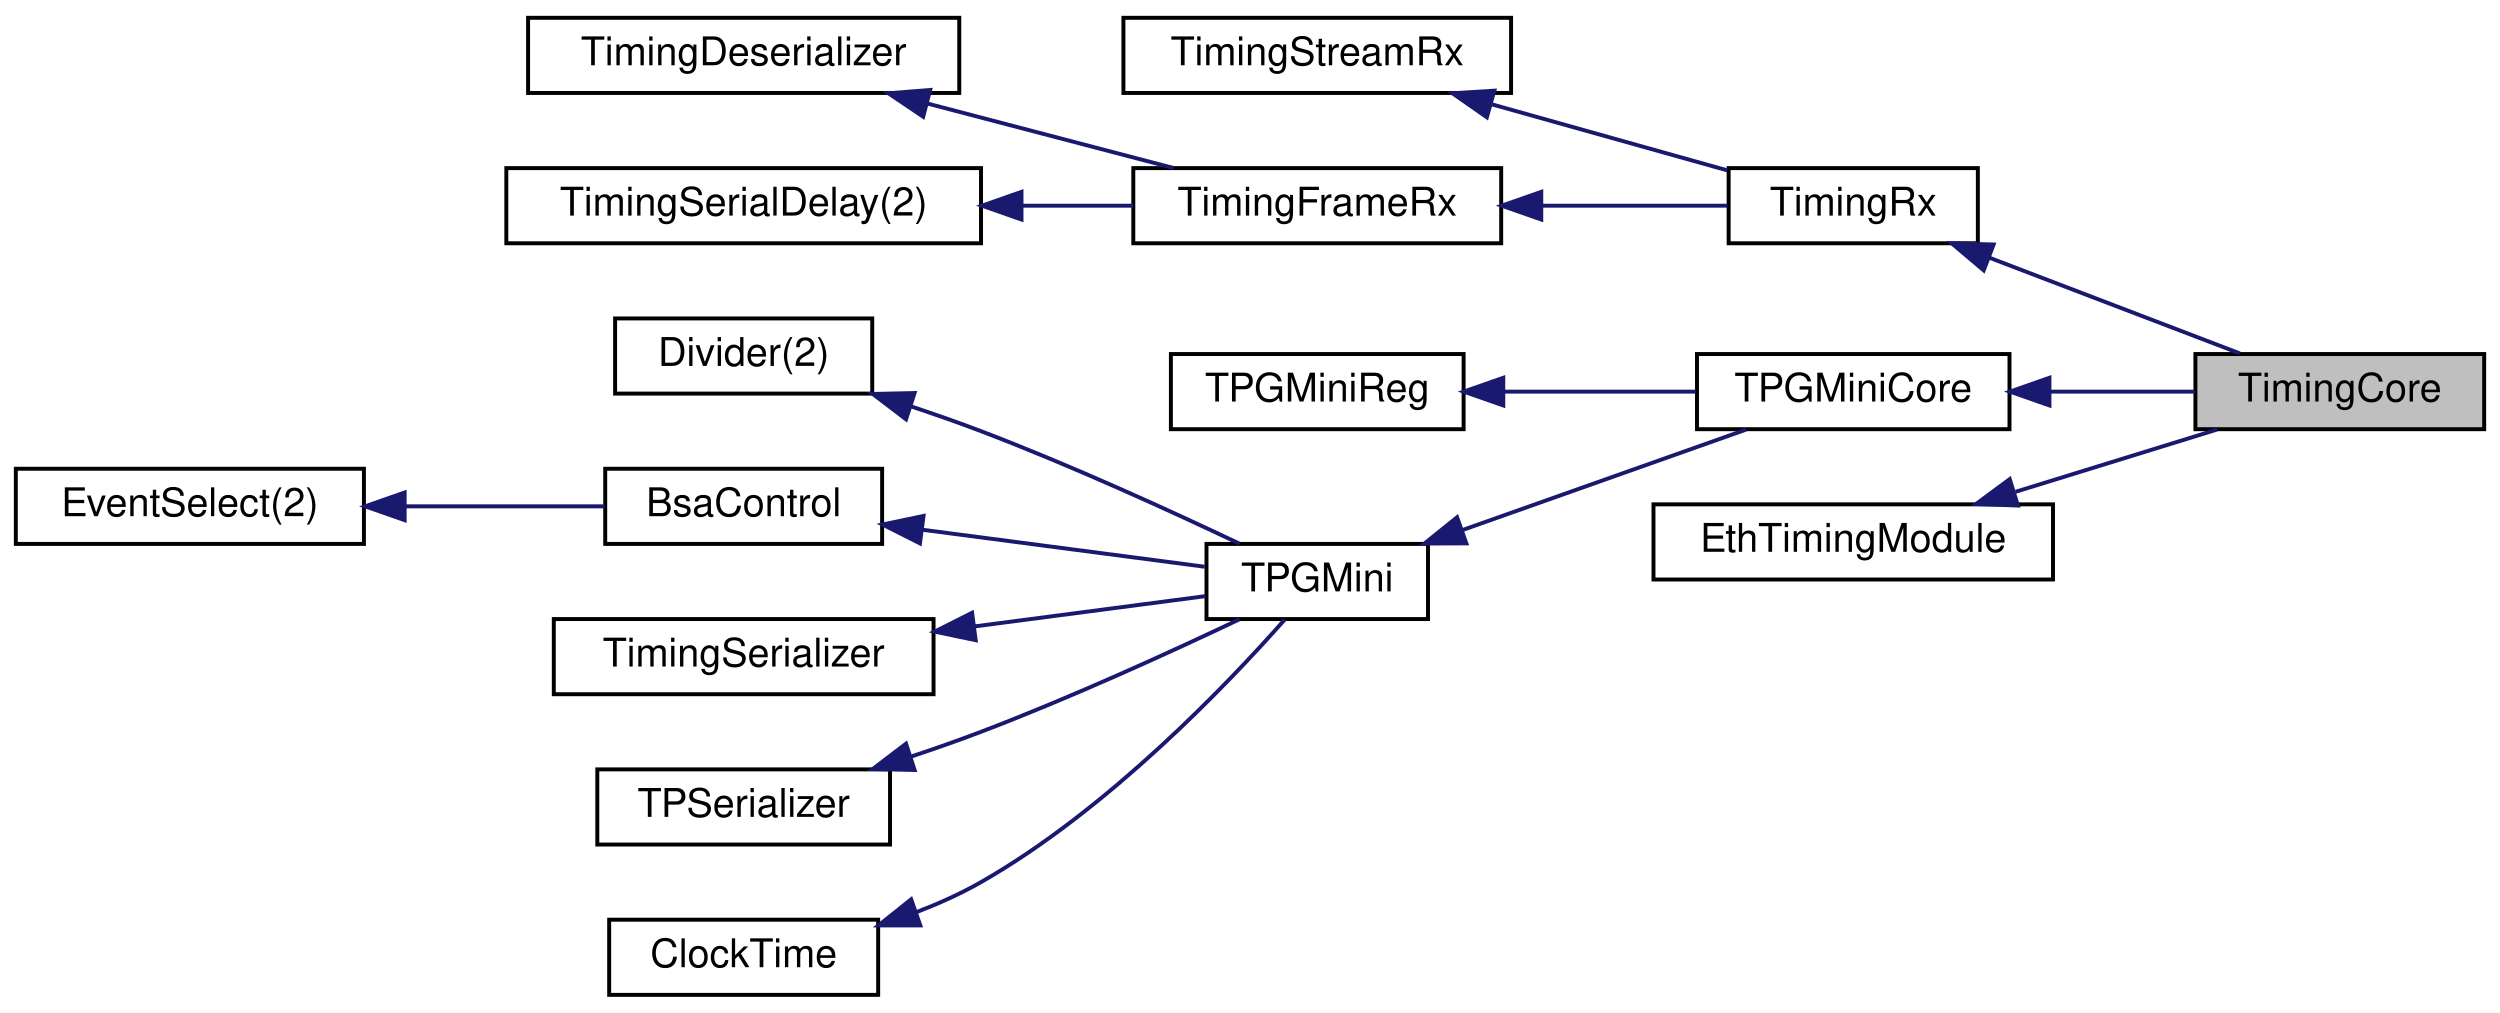
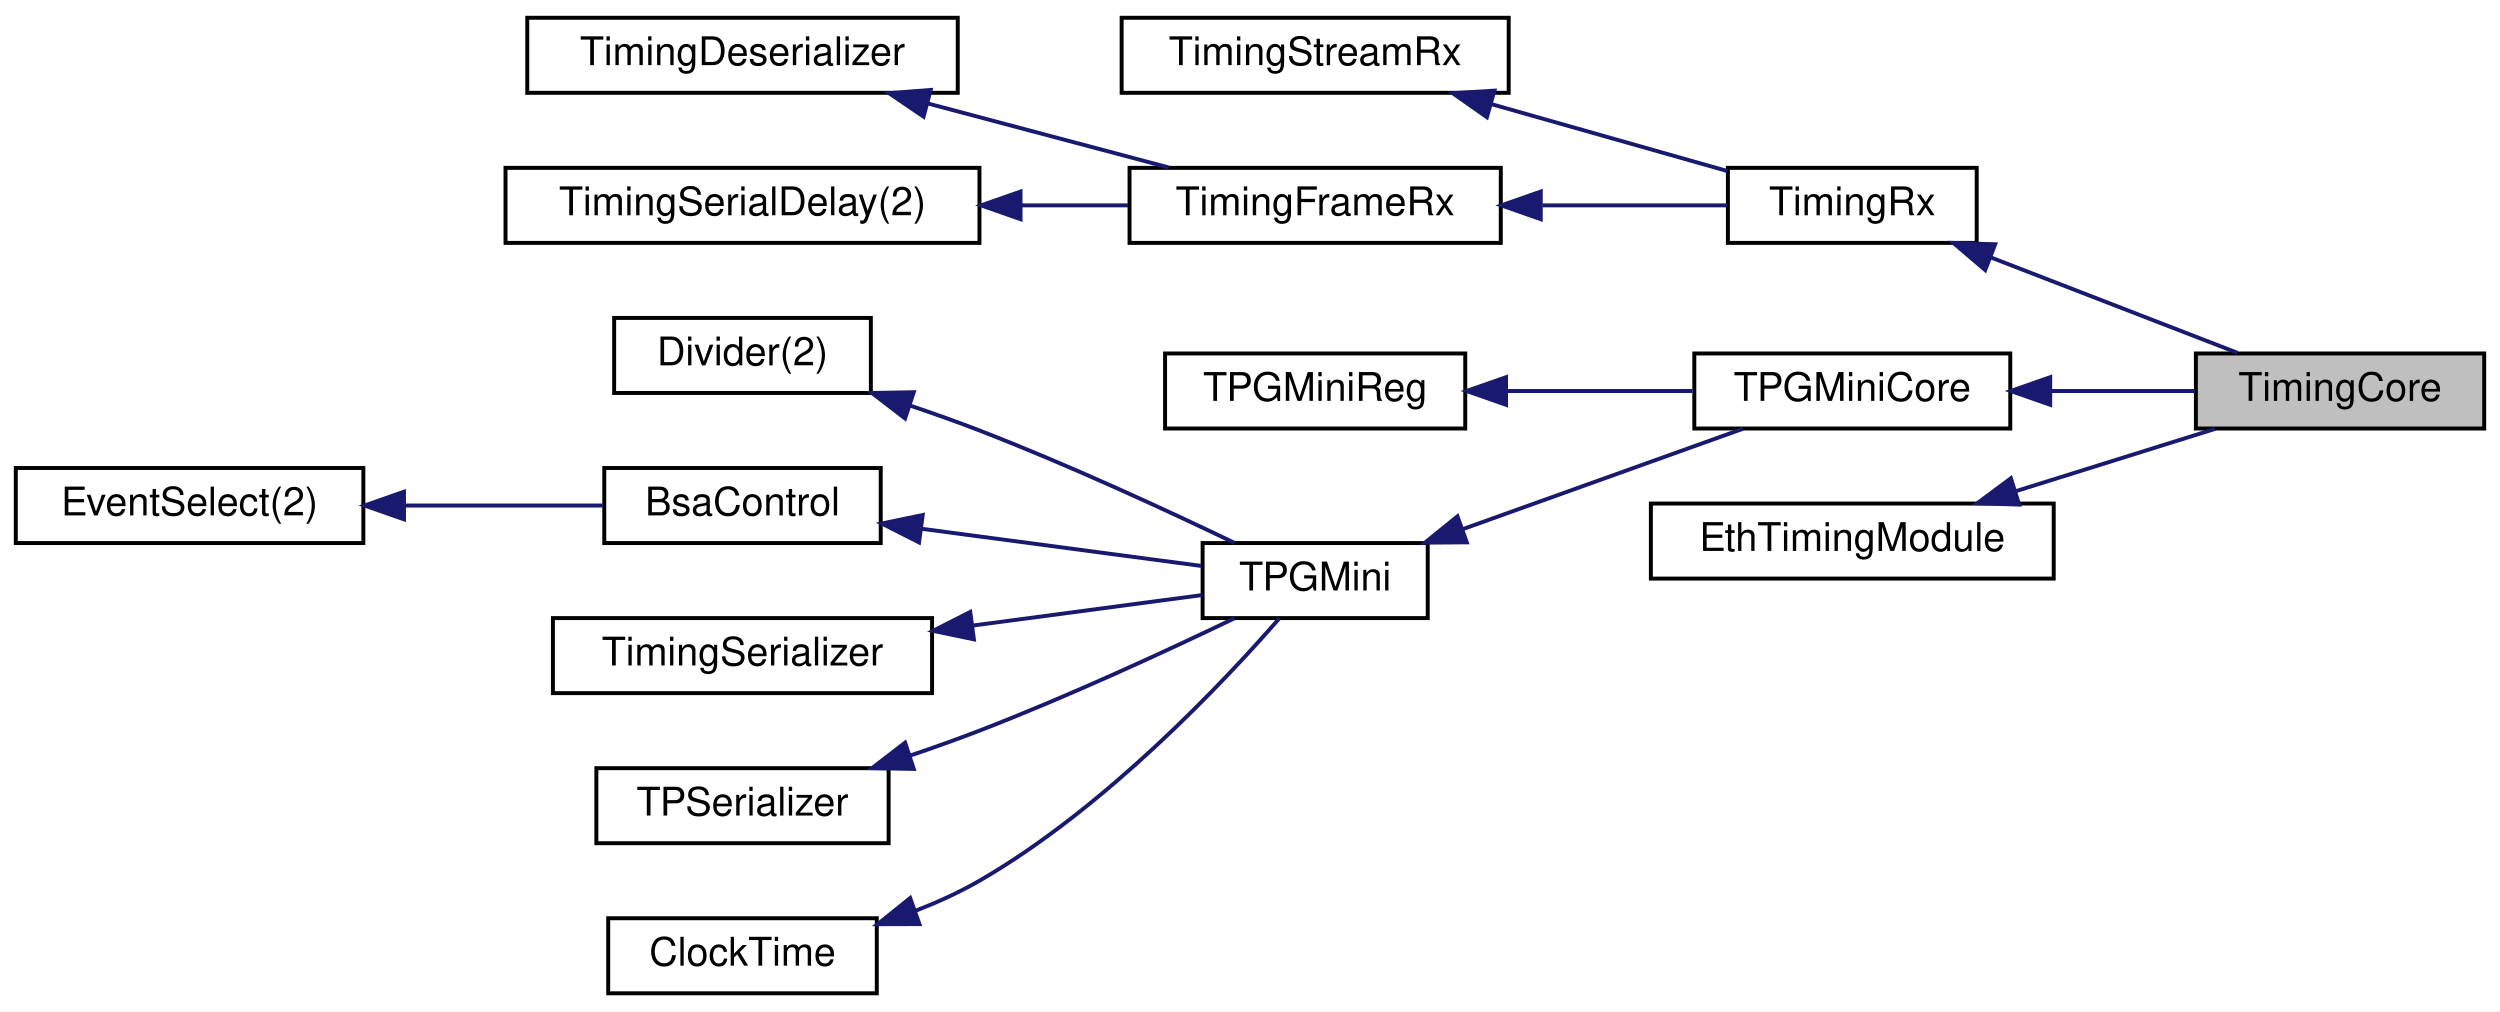
- <svg xmlns="http://www.w3.org/2000/svg" xmlns:xlink="http://www.w3.org/1999/xlink" width="632pt" height="256pt" viewBox="0.00 0.00 632.00 256.00">
+ <svg xmlns="http://www.w3.org/2000/svg" xmlns:xlink="http://www.w3.org/1999/xlink" width="633pt" height="256pt" viewBox="0.00 0.00 633.00 256.00">
  <g id="graph0" class="graph" transform="scale(1 1) rotate(0) translate(4 252)">
-     <polygon fill="#ffffff" stroke="transparent" points="-4,4 -4,-252 628,-252 628,4 -4,4" />
+     <polygon fill="white" stroke="transparent" points="-4,4 -4,-252 629,-252 629,4 -4,4" />
    <g id="node1" class="node">
-       <polygon fill="#bfbfbf" stroke="#000000" points="551,-143.5 551,-162.5 624,-162.5 624,-143.5 551,-143.5" />
-       <text text-anchor="middle" x="587.5" y="-150.5" font-family="Helvetica,sans-Serif" font-size="10.00" fill="#000000">TimingCore</text>
+       <g id="a_node1">
+         <a xlink:title=" ">
+           <polygon fill="#bfbfbf" stroke="black" points="552,-143.5 552,-162.5 625,-162.5 625,-143.5 552,-143.5" />
+           <text text-anchor="middle" x="588.5" y="-150.5" font-family="Helvetica,sans-Serif" font-size="10.00">TimingCore</text>
+         </a>
+       </g>
    </g>
    <g id="node2" class="node">
      <g id="a_node2">
-         <a xlink:href="classTimingRx.html" target="_top" xlink:title="TimingRx">
-           <polygon fill="#ffffff" stroke="#000000" points="433,-190.5 433,-209.5 496,-209.5 496,-190.5 433,-190.5" />
-           <text text-anchor="middle" x="464.5" y="-197.5" font-family="Helvetica,sans-Serif" font-size="10.00" fill="#000000">TimingRx</text>
+         <a xlink:href="classTimingRx.html" target="_top" xlink:title=" ">
+           <polygon fill="white" stroke="black" points="433.5,-190.5 433.5,-209.5 496.5,-209.5 496.5,-190.5 433.5,-190.5" />
+           <text text-anchor="middle" x="465" y="-197.5" font-family="Helvetica,sans-Serif" font-size="10.00">TimingRx</text>
        </a>
      </g>
    </g>
    <g id="edge1" class="edge">
-       <path fill="none" stroke="#191970" d="M498.825,-186.884C518.941,-179.197 543.911,-169.656 562.224,-162.658" />
-       <polygon fill="#191970" stroke="#191970" points="497.483,-183.65 489.391,-190.489 499.981,-190.189 497.483,-183.65" />
+       <path fill="none" stroke="midnightblue" d="M500.18,-186.78C520,-179.11 544.53,-169.62 562.53,-162.66" />
+       <polygon fill="midnightblue" stroke="midnightblue" points="498.65,-183.62 490.59,-190.49 501.18,-190.15 498.65,-183.62" />
    </g>
    <g id="node3" class="node">
      <g id="a_node3">
-         <a xlink:href="classTimingStreamRx.html" target="_top" xlink:title="TimingStreamRx">
-           <polygon fill="#ffffff" stroke="#000000" points="280,-228.5 280,-247.5 378,-247.5 378,-228.5 280,-228.5" />
-           <text text-anchor="middle" x="329" y="-235.5" font-family="Helvetica,sans-Serif" font-size="10.00" fill="#000000">TimingStreamRx</text>
+         <a xlink:href="classTimingStreamRx.html" target="_top" xlink:title=" ">
+           <polygon fill="white" stroke="black" points="280,-228.5 280,-247.5 378,-247.5 378,-228.5 280,-228.5" />
+           <text text-anchor="middle" x="329" y="-235.5" font-family="Helvetica,sans-Serif" font-size="10.00">TimingStreamRx</text>
        </a>
      </g>
    </g>
    <g id="edge2" class="edge">
-       <path fill="none" stroke="#191970" d="M373.041,-225.649C392.469,-220.201 414.874,-213.917 432.646,-208.933" />
-       <polygon fill="#191970" stroke="#191970" points="371.876,-222.341 363.192,-228.411 373.766,-229.081 371.876,-222.341" />
+       <path fill="none" stroke="midnightblue" d="M373.7,-225.61C393.21,-220.07 415.73,-213.69 433.4,-208.68" />
+       <polygon fill="midnightblue" stroke="midnightblue" points="372.48,-222.32 363.81,-228.41 374.39,-229.05 372.48,-222.32" />
    </g>
    <g id="node4" class="node">
      <g id="a_node4">
-         <a xlink:href="classTimingFrameRx.html" target="_top" xlink:title="TimingFrameRx">
-           <polygon fill="#ffffff" stroke="#000000" points="282.5,-190.5 282.5,-209.5 375.5,-209.5 375.5,-190.5 282.5,-190.5" />
-           <text text-anchor="middle" x="329" y="-197.5" font-family="Helvetica,sans-Serif" font-size="10.00" fill="#000000">TimingFrameRx</text>
+         <a xlink:href="classTimingFrameRx.html" target="_top" xlink:title=" ">
+           <polygon fill="white" stroke="black" points="282,-190.5 282,-209.5 376,-209.5 376,-190.5 282,-190.5" />
+           <text text-anchor="middle" x="329" y="-197.5" font-family="Helvetica,sans-Serif" font-size="10.00">TimingFrameRx</text>
        </a>
      </g>
    </g>
    <g id="edge3" class="edge">
-       <path fill="none" stroke="#191970" d="M385.979,-200C401.963,-200 418.769,-200 432.712,-200" />
-       <polygon fill="#191970" stroke="#191970" points="385.631,-196.5 375.631,-200 385.631,-203.5 385.631,-196.5" />
+       <path fill="none" stroke="midnightblue" d="M386.52,-200C402.59,-200 419.48,-200 433.38,-200" />
+       <polygon fill="midnightblue" stroke="midnightblue" points="386.12,-196.5 376.12,-200 386.12,-203.5 386.12,-196.5" />
    </g>
    <g id="node5" class="node">
      <g id="a_node5">
-         <a xlink:href="classTimingDeserializer.html" target="_top" xlink:title="TimingDeserializer">
-           <polygon fill="#ffffff" stroke="#000000" points="129.5,-228.5 129.5,-247.5 238.5,-247.5 238.5,-228.5 129.5,-228.5" />
-           <text text-anchor="middle" x="184" y="-235.5" font-family="Helvetica,sans-Serif" font-size="10.00" fill="#000000">TimingDeserializer</text>
+         <a xlink:href="classTimingDeserializer.html" target="_top" xlink:title=" ">
+           <polygon fill="white" stroke="black" points="129.5,-228.5 129.5,-247.5 238.5,-247.5 238.5,-228.5 129.5,-228.5" />
+           <text text-anchor="middle" x="184" y="-235.5" font-family="Helvetica,sans-Serif" font-size="10.00">TimingDeserializer</text>
        </a>
      </g>
    </g>
    <g id="edge4" class="edge">
-       <path fill="none" stroke="#191970" d="M230.493,-225.816C250.624,-220.54 273.838,-214.456 292.673,-209.52" />
-       <polygon fill="#191970" stroke="#191970" points="229.376,-222.49 220.59,-228.411 231.15,-229.262 229.376,-222.49" />
+       <path fill="none" stroke="midnightblue" d="M230.81,-225.83C250.59,-220.57 273.38,-214.51 291.93,-209.59" />
+       <polygon fill="midnightblue" stroke="midnightblue" points="229.85,-222.46 221.08,-228.41 231.65,-229.23 229.85,-222.46" />
    </g>
    <g id="node6" class="node">
      <g id="a_node6">
-         <a xlink:href="classTimingSerialDelay.html" target="_top" xlink:title="TimingSerialDelay(2)">
-           <polygon fill="#ffffff" stroke="#000000" points="124,-190.5 124,-209.5 244,-209.5 244,-190.5 124,-190.5" />
-           <text text-anchor="middle" x="184" y="-197.5" font-family="Helvetica,sans-Serif" font-size="10.00" fill="#000000">TimingSerialDelay(2)</text>
+         <a xlink:href="classTimingSerialDelay.html" target="_top" xlink:title=" ">
+           <polygon fill="white" stroke="black" points="124,-190.5 124,-209.5 244,-209.5 244,-190.5 124,-190.5" />
+           <text text-anchor="middle" x="184" y="-197.5" font-family="Helvetica,sans-Serif" font-size="10.00">TimingSerialDelay(2)</text>
        </a>
      </g>
    </g>
    <g id="edge5" class="edge">
-       <path fill="none" stroke="#191970" d="M254.482,-200C263.972,-200 273.507,-200 282.438,-200" />
-       <polygon fill="#191970" stroke="#191970" points="254.233,-196.5 244.233,-200 254.233,-203.5 254.233,-196.5" />
+       <path fill="none" stroke="midnightblue" d="M254.68,-200C263.83,-200 273.01,-200 281.64,-200" />
+       <polygon fill="midnightblue" stroke="midnightblue" points="254.4,-196.5 244.4,-200 254.4,-203.5 254.4,-196.5" />
    </g>
    <g id="node7" class="node">
      <g id="a_node7">
-         <a xlink:href="classTPGMiniCore.html" target="_top" xlink:title="TPGMiniCore">
-           <polygon fill="#ffffff" stroke="#000000" points="425,-143.5 425,-162.5 504,-162.5 504,-143.5 425,-143.5" />
-           <text text-anchor="middle" x="464.5" y="-150.5" font-family="Helvetica,sans-Serif" font-size="10.00" fill="#000000">TPGMiniCore</text>
+         <a xlink:href="classTPGMiniCore.html" target="_top" xlink:title=" ">
+           <polygon fill="white" stroke="black" points="425,-143.5 425,-162.5 505,-162.5 505,-143.5 425,-143.5" />
+           <text text-anchor="middle" x="465" y="-150.5" font-family="Helvetica,sans-Serif" font-size="10.00">TPGMiniCore</text>
        </a>
      </g>
    </g>
    <g id="edge6" class="edge">
-       <path fill="none" stroke="#191970" d="M514.201,-153C526.467,-153 539.385,-153 550.9,-153" />
-       <polygon fill="#191970" stroke="#191970" points="514.095,-149.5 504.095,-153 514.095,-156.5 514.095,-149.5" />
+       <path fill="none" stroke="midnightblue" d="M515.19,-153C527.42,-153 540.31,-153 551.75,-153" />
+       <polygon fill="midnightblue" stroke="midnightblue" points="515.11,-149.5 505.11,-153 515.11,-156.5 515.11,-149.5" />
    </g>
    <g id="node8" class="node">
      <g id="a_node8">
-         <a xlink:href="classTPGMiniReg.html" target="_top" xlink:title="TPGMiniReg">
-           <polygon fill="#ffffff" stroke="#000000" points="292,-143.5 292,-162.5 366,-162.5 366,-143.5 292,-143.5" />
-           <text text-anchor="middle" x="329" y="-150.5" font-family="Helvetica,sans-Serif" font-size="10.00" fill="#000000">TPGMiniReg</text>
+         <a xlink:href="classTPGMiniReg.html" target="_top" xlink:title=" ">
+           <polygon fill="white" stroke="black" points="291,-143.5 291,-162.5 367,-162.5 367,-143.5 291,-143.5" />
+           <text text-anchor="middle" x="329" y="-150.5" font-family="Helvetica,sans-Serif" font-size="10.00">TPGMiniReg</text>
        </a>
      </g>
    </g>
    <g id="edge7" class="edge">
-       <path fill="none" stroke="#191970" d="M376.147,-153C391.974,-153 409.46,-153 424.67,-153" />
-       <polygon fill="#191970" stroke="#191970" points="376.026,-149.5 366.026,-153 376.026,-156.5 376.026,-149.5" />
+       <path fill="none" stroke="midnightblue" d="M377.67,-153C393.02,-153 409.85,-153 424.53,-153" />
+       <polygon fill="midnightblue" stroke="midnightblue" points="377.33,-149.5 367.33,-153 377.33,-156.5 377.33,-149.5" />
    </g>
    <g id="node9" class="node">
      <g id="a_node9">
-         <a xlink:href="classTPGMini.html" target="_top" xlink:title="TPGMini">
-           <polygon fill="#ffffff" stroke="#000000" points="301,-95.5 301,-114.5 357,-114.5 357,-95.5 301,-95.5" />
-           <text text-anchor="middle" x="329" y="-102.5" font-family="Helvetica,sans-Serif" font-size="10.00" fill="#000000">TPGMini</text>
+         <a xlink:href="classTPGMini.html" target="_top" xlink:title=" ">
+           <polygon fill="white" stroke="black" points="300.5,-95.5 300.5,-114.5 357.5,-114.5 357.5,-95.5 300.5,-95.5" />
+           <text text-anchor="middle" x="329" y="-102.5" font-family="Helvetica,sans-Serif" font-size="10.00">TPGMini</text>
        </a>
      </g>
    </g>
    <g id="edge8" class="edge">
-       <path fill="none" stroke="#191970" d="M365.711,-118.005C388.346,-126.023 416.878,-136.13 437.452,-143.418" />
-       <polygon fill="#191970" stroke="#191970" points="366.69,-114.638 356.095,-114.598 364.352,-121.236 366.69,-114.638" />
+       <path fill="none" stroke="midnightblue" d="M366.3,-118C388.69,-126.02 416.91,-136.13 437.25,-143.42" />
+       <polygon fill="midnightblue" stroke="midnightblue" points="367.39,-114.68 356.79,-114.6 365.03,-121.27 367.39,-114.68" />
    </g>
    <g id="node10" class="node">
      <g id="a_node10">
-         <a xlink:href="classDivider.html" target="_top" xlink:title="Divider(2)">
-           <polygon fill="#ffffff" stroke="#000000" points="151.5,-152.5 151.5,-171.5 216.5,-171.5 216.5,-152.5 151.5,-152.5" />
-           <text text-anchor="middle" x="184" y="-159.5" font-family="Helvetica,sans-Serif" font-size="10.00" fill="#000000">Divider(2)</text>
+         <a xlink:href="classDivider.html" target="_top" xlink:title=" ">
+           <polygon fill="white" stroke="black" points="151.5,-152.5 151.5,-171.5 216.5,-171.5 216.5,-152.5 151.5,-152.5" />
+           <text text-anchor="middle" x="184" y="-159.5" font-family="Helvetica,sans-Serif" font-size="10.00">Divider(2)</text>
        </a>
      </g>
    </g>
    <g id="edge9" class="edge">
-       <path fill="none" stroke="#191970" d="M226.464,-149.216C232.39,-147.24 238.374,-145.141 244,-143 266.813,-134.321 292.287,-122.659 309.345,-114.554" />
-       <polygon fill="#191970" stroke="#191970" points="225.048,-145.996 216.617,-152.412 227.209,-152.654 225.048,-145.996" />
+       <path fill="none" stroke="midnightblue" d="M226.55,-149.27C232.45,-147.28 238.4,-145.16 244,-143 266.55,-134.3 291.72,-122.64 308.58,-114.54" />
+       <polygon fill="midnightblue" stroke="midnightblue" points="225.17,-146.04 216.77,-152.5 227.36,-152.69 225.17,-146.04" />
    </g>
    <g id="node11" class="node">
      <g id="a_node11">
-         <a xlink:href="classBsaControl.html" target="_top" xlink:title="BsaControl">
-           <polygon fill="#ffffff" stroke="#000000" points="149,-114.5 149,-133.5 219,-133.5 219,-114.5 149,-114.5" />
-           <text text-anchor="middle" x="184" y="-121.5" font-family="Helvetica,sans-Serif" font-size="10.00" fill="#000000">BsaControl</text>
+         <a xlink:href="classBsaControl.html" target="_top" xlink:title=" ">
+           <polygon fill="white" stroke="black" points="149,-114.5 149,-133.5 219,-133.5 219,-114.5 149,-114.5" />
+           <text text-anchor="middle" x="184" y="-121.5" font-family="Helvetica,sans-Serif" font-size="10.00">BsaControl</text>
        </a>
      </g>
    </g>
    <g id="edge10" class="edge">
-       <path fill="none" stroke="#191970" d="M229.127,-118.087C252.456,-115.03 280.217,-111.392 300.542,-108.729" />
-       <polygon fill="#191970" stroke="#191970" points="228.561,-114.631 219.101,-119.401 229.47,-121.572 228.561,-114.631" />
+       <path fill="none" stroke="midnightblue" d="M229.21,-118.13C252.4,-115.04 280.1,-111.36 300.26,-108.69" />
+       <polygon fill="midnightblue" stroke="midnightblue" points="228.7,-114.66 219.25,-119.45 229.63,-121.6 228.7,-114.66" />
    </g>
    <g id="node12" class="node">
      <g id="a_node12">
-         <a xlink:href="classEventSelect.html" target="_top" xlink:title="EventSelect(2)">
-           <polygon fill="#ffffff" stroke="#000000" points="0,-114.5 0,-133.5 88,-133.5 88,-114.5 0,-114.5" />
-           <text text-anchor="middle" x="44" y="-121.5" font-family="Helvetica,sans-Serif" font-size="10.00" fill="#000000">EventSelect(2)</text>
+         <a xlink:href="classEventSelect.html" target="_top" xlink:title=" ">
+           <polygon fill="white" stroke="black" points="0,-114.5 0,-133.5 88,-133.5 88,-114.5 0,-114.5" />
+           <text text-anchor="middle" x="44" y="-121.5" font-family="Helvetica,sans-Serif" font-size="10.00">EventSelect(2)</text>
        </a>
      </g>
    </g>
    <g id="edge11" class="edge">
-       <path fill="none" stroke="#191970" d="M98.613,-124C115.503,-124 133.65,-124 148.853,-124" />
-       <polygon fill="#191970" stroke="#191970" points="98.297,-120.5 88.297,-124 98.297,-127.5 98.297,-120.5" />
+       <path fill="none" stroke="midnightblue" d="M98.56,-124C115.38,-124 133.49,-124 148.61,-124" />
+       <polygon fill="midnightblue" stroke="midnightblue" points="98.29,-120.5 88.29,-124 98.29,-127.5 98.29,-120.5" />
    </g>
    <g id="node13" class="node">
      <g id="a_node13">
-         <a xlink:href="classTimingSerializer.html" target="_top" xlink:title="TimingSerializer">
-           <polygon fill="#ffffff" stroke="#000000" points="136,-76.5 136,-95.5 232,-95.5 232,-76.5 136,-76.5" />
-           <text text-anchor="middle" x="184" y="-83.5" font-family="Helvetica,sans-Serif" font-size="10.00" fill="#000000">TimingSerializer</text>
+         <a xlink:href="classTimingSerializer.html" target="_top" xlink:title=" ">
+           <polygon fill="white" stroke="black" points="136,-76.5 136,-95.5 232,-95.5 232,-76.5 136,-76.5" />
+           <text text-anchor="middle" x="184" y="-83.5" font-family="Helvetica,sans-Serif" font-size="10.00">TimingSerializer</text>
        </a>
      </g>
    </g>
    <g id="edge12" class="edge">
-       <path fill="none" stroke="#191970" d="M242.335,-93.644C262.488,-96.285 284.159,-99.124 300.79,-101.303" />
-       <polygon fill="#191970" stroke="#191970" points="242.653,-90.156 232.283,-92.327 241.743,-97.096 242.653,-90.156" />
+       <path fill="none" stroke="midnightblue" d="M242.22,-93.6C262.29,-96.27 283.92,-99.14 300.44,-101.34" />
+       <polygon fill="midnightblue" stroke="midnightblue" points="242.59,-90.12 232.22,-92.27 241.67,-97.06 242.59,-90.12" />
    </g>
    <g id="node14" class="node">
      <g id="a_node14">
-         <a xlink:href="classTPSerializer.html" target="_top" xlink:title="TPSerializer">
-           <polygon fill="#ffffff" stroke="#000000" points="147,-38.5 147,-57.5 221,-57.5 221,-38.5 147,-38.5" />
-           <text text-anchor="middle" x="184" y="-45.5" font-family="Helvetica,sans-Serif" font-size="10.00" fill="#000000">TPSerializer</text>
+         <a xlink:href="classTPSerializer.html" target="_top" xlink:title=" ">
+           <polygon fill="white" stroke="black" points="147,-38.5 147,-57.5 221,-57.5 221,-38.5 147,-38.5" />
+           <text text-anchor="middle" x="184" y="-45.5" font-family="Helvetica,sans-Serif" font-size="10.00">TPSerializer</text>
        </a>
      </g>
    </g>
    <g id="edge13" class="edge">
-       <path fill="none" stroke="#191970" d="M226.464,-60.784C232.39,-62.76 238.374,-64.859 244,-67 266.813,-75.679 292.287,-87.341 309.345,-95.446" />
-       <polygon fill="#191970" stroke="#191970" points="227.209,-57.346 216.617,-57.588 225.048,-64.004 227.209,-57.346" />
+       <path fill="none" stroke="midnightblue" d="M226.55,-60.73C232.45,-62.72 238.4,-64.84 244,-67 266.55,-75.7 291.72,-87.36 308.58,-95.46" />
+       <polygon fill="midnightblue" stroke="midnightblue" points="227.36,-57.31 216.77,-57.5 225.17,-63.96 227.36,-57.31" />
    </g>
    <g id="node15" class="node">
      <g id="a_node15">
-         <a xlink:href="classClockTime.html" target="_top" xlink:title="ClockTime">
-           <polygon fill="#ffffff" stroke="#000000" points="150,-.5 150,-19.5 218,-19.5 218,-.5 150,-.5" />
-           <text text-anchor="middle" x="184" y="-7.5" font-family="Helvetica,sans-Serif" font-size="10.00" fill="#000000">ClockTime</text>
+         <a xlink:href="classClockTime.html" target="_top" xlink:title=" ">
+           <polygon fill="white" stroke="black" points="150,-0.5 150,-19.5 218,-19.5 218,-0.5 150,-0.5" />
+           <text text-anchor="middle" x="184" y="-7.5" font-family="Helvetica,sans-Serif" font-size="10.00">ClockTime</text>
        </a>
      </g>
    </g>
    <g id="edge14" class="edge">
-       <path fill="none" stroke="#191970" d="M227.602,-21.385C233.28,-23.561 238.892,-26.088 244,-29 276.159,-47.333 306.69,-79.435 320.812,-95.408" />
-       <polygon fill="#191970" stroke="#191970" points="228.656,-18.046 218.061,-18.05 226.346,-24.654 228.656,-18.046" />
+       <path fill="none" stroke="midnightblue" d="M227.69,-21.34C233.34,-23.53 238.92,-26.07 244,-29 275.85,-47.38 305.99,-79.46 319.92,-95.42" />
+       <polygon fill="midnightblue" stroke="midnightblue" points="228.8,-18.02 218.2,-17.99 226.46,-24.62 228.8,-18.02" />
    </g>
    <g id="node16" class="node">
      <g id="a_node16">
-         <a xlink:href="classEthTimingModule.html" target="_top" xlink:title="EthTimingModule">
-           <polygon fill="#ffffff" stroke="#000000" points="414,-105.5 414,-124.5 515,-124.5 515,-105.5 414,-105.5" />
-           <text text-anchor="middle" x="464.5" y="-112.5" font-family="Helvetica,sans-Serif" font-size="10.00" fill="#000000">EthTimingModule</text>
+         <a xlink:href="classEthTimingModule.html" target="_top" xlink:title=" ">
+           <polygon fill="white" stroke="black" points="414,-105.5 414,-124.5 516,-124.5 516,-105.5 414,-105.5" />
+           <text text-anchor="middle" x="465" y="-112.5" font-family="Helvetica,sans-Serif" font-size="10.00">EthTimingModule</text>
        </a>
      </g>
    </g>
    <g id="edge15" class="edge">
-       <path fill="none" stroke="#191970" d="M505.545,-127.68C522.164,-132.815 541.032,-138.644 556.472,-143.414" />
-       <polygon fill="#191970" stroke="#191970" points="506.126,-124.197 495.538,-124.589 504.059,-130.885 506.126,-124.197" />
+       <path fill="none" stroke="midnightblue" d="M506.54,-127.68C522.96,-132.81 541.6,-138.64 556.85,-143.41" />
+       <polygon fill="midnightblue" stroke="midnightblue" points="507.25,-124.23 496.66,-124.59 505.16,-130.91 507.25,-124.23" />
    </g>
  </g>
</svg>
